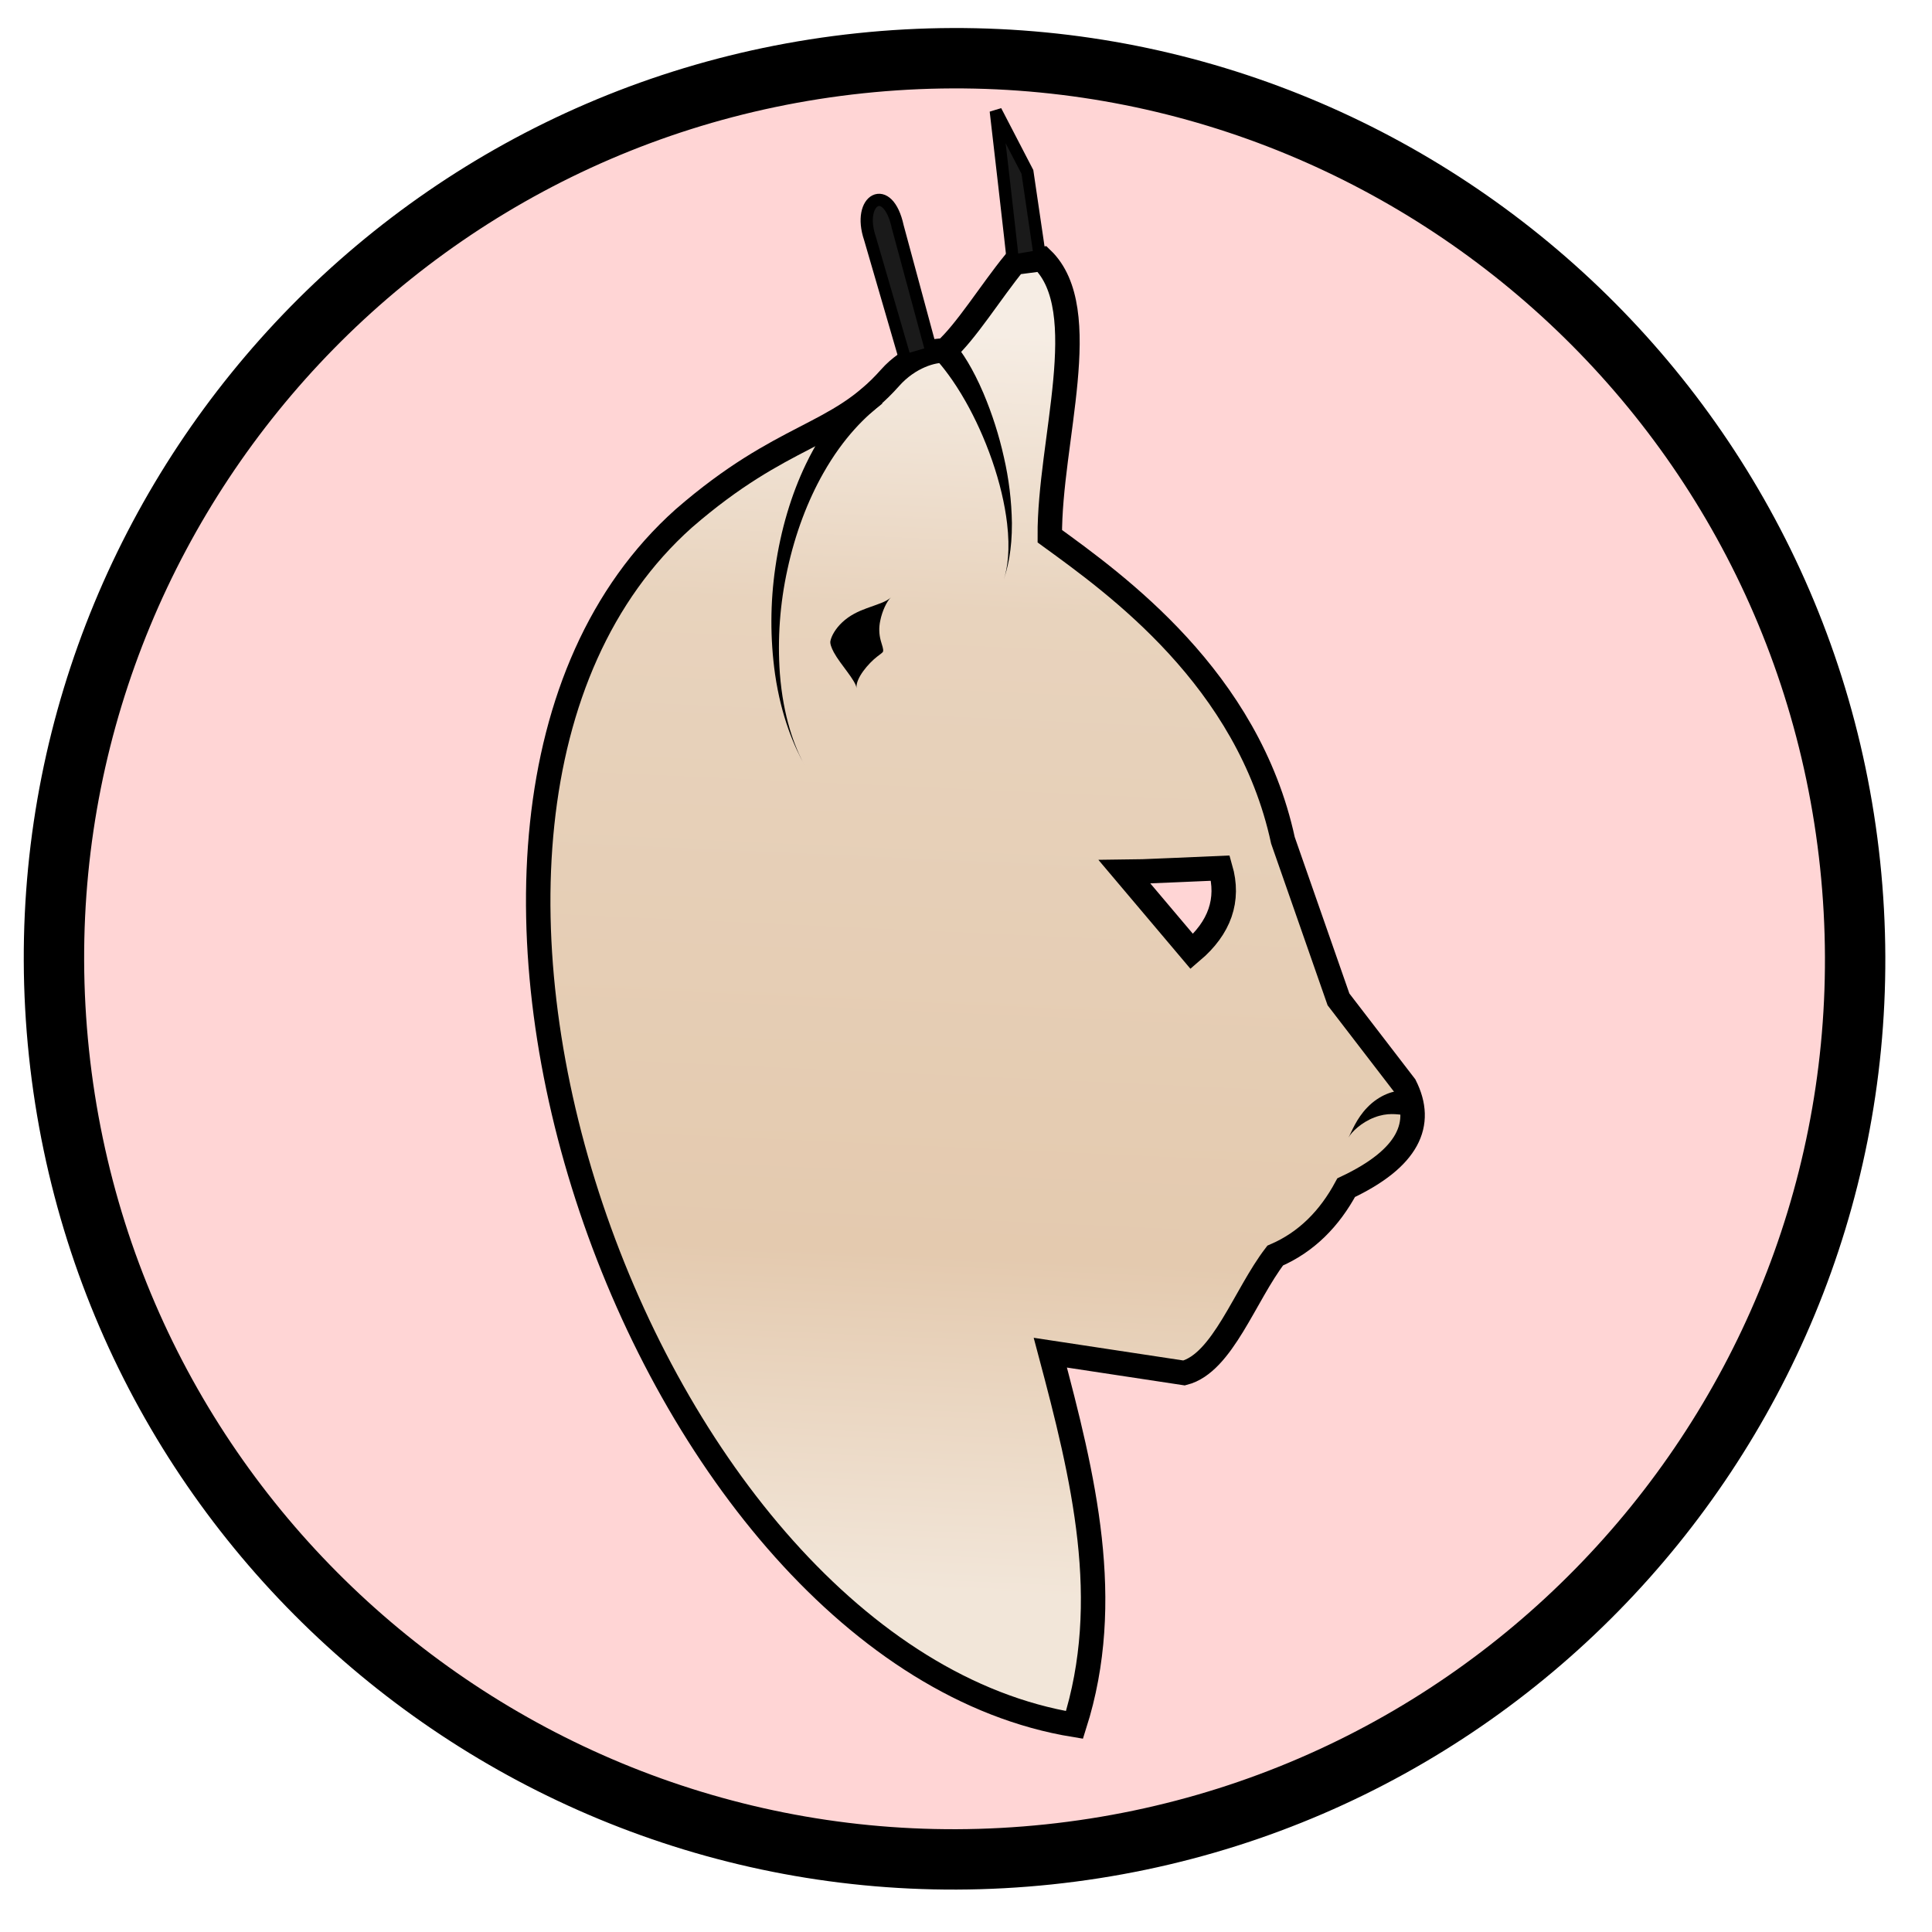
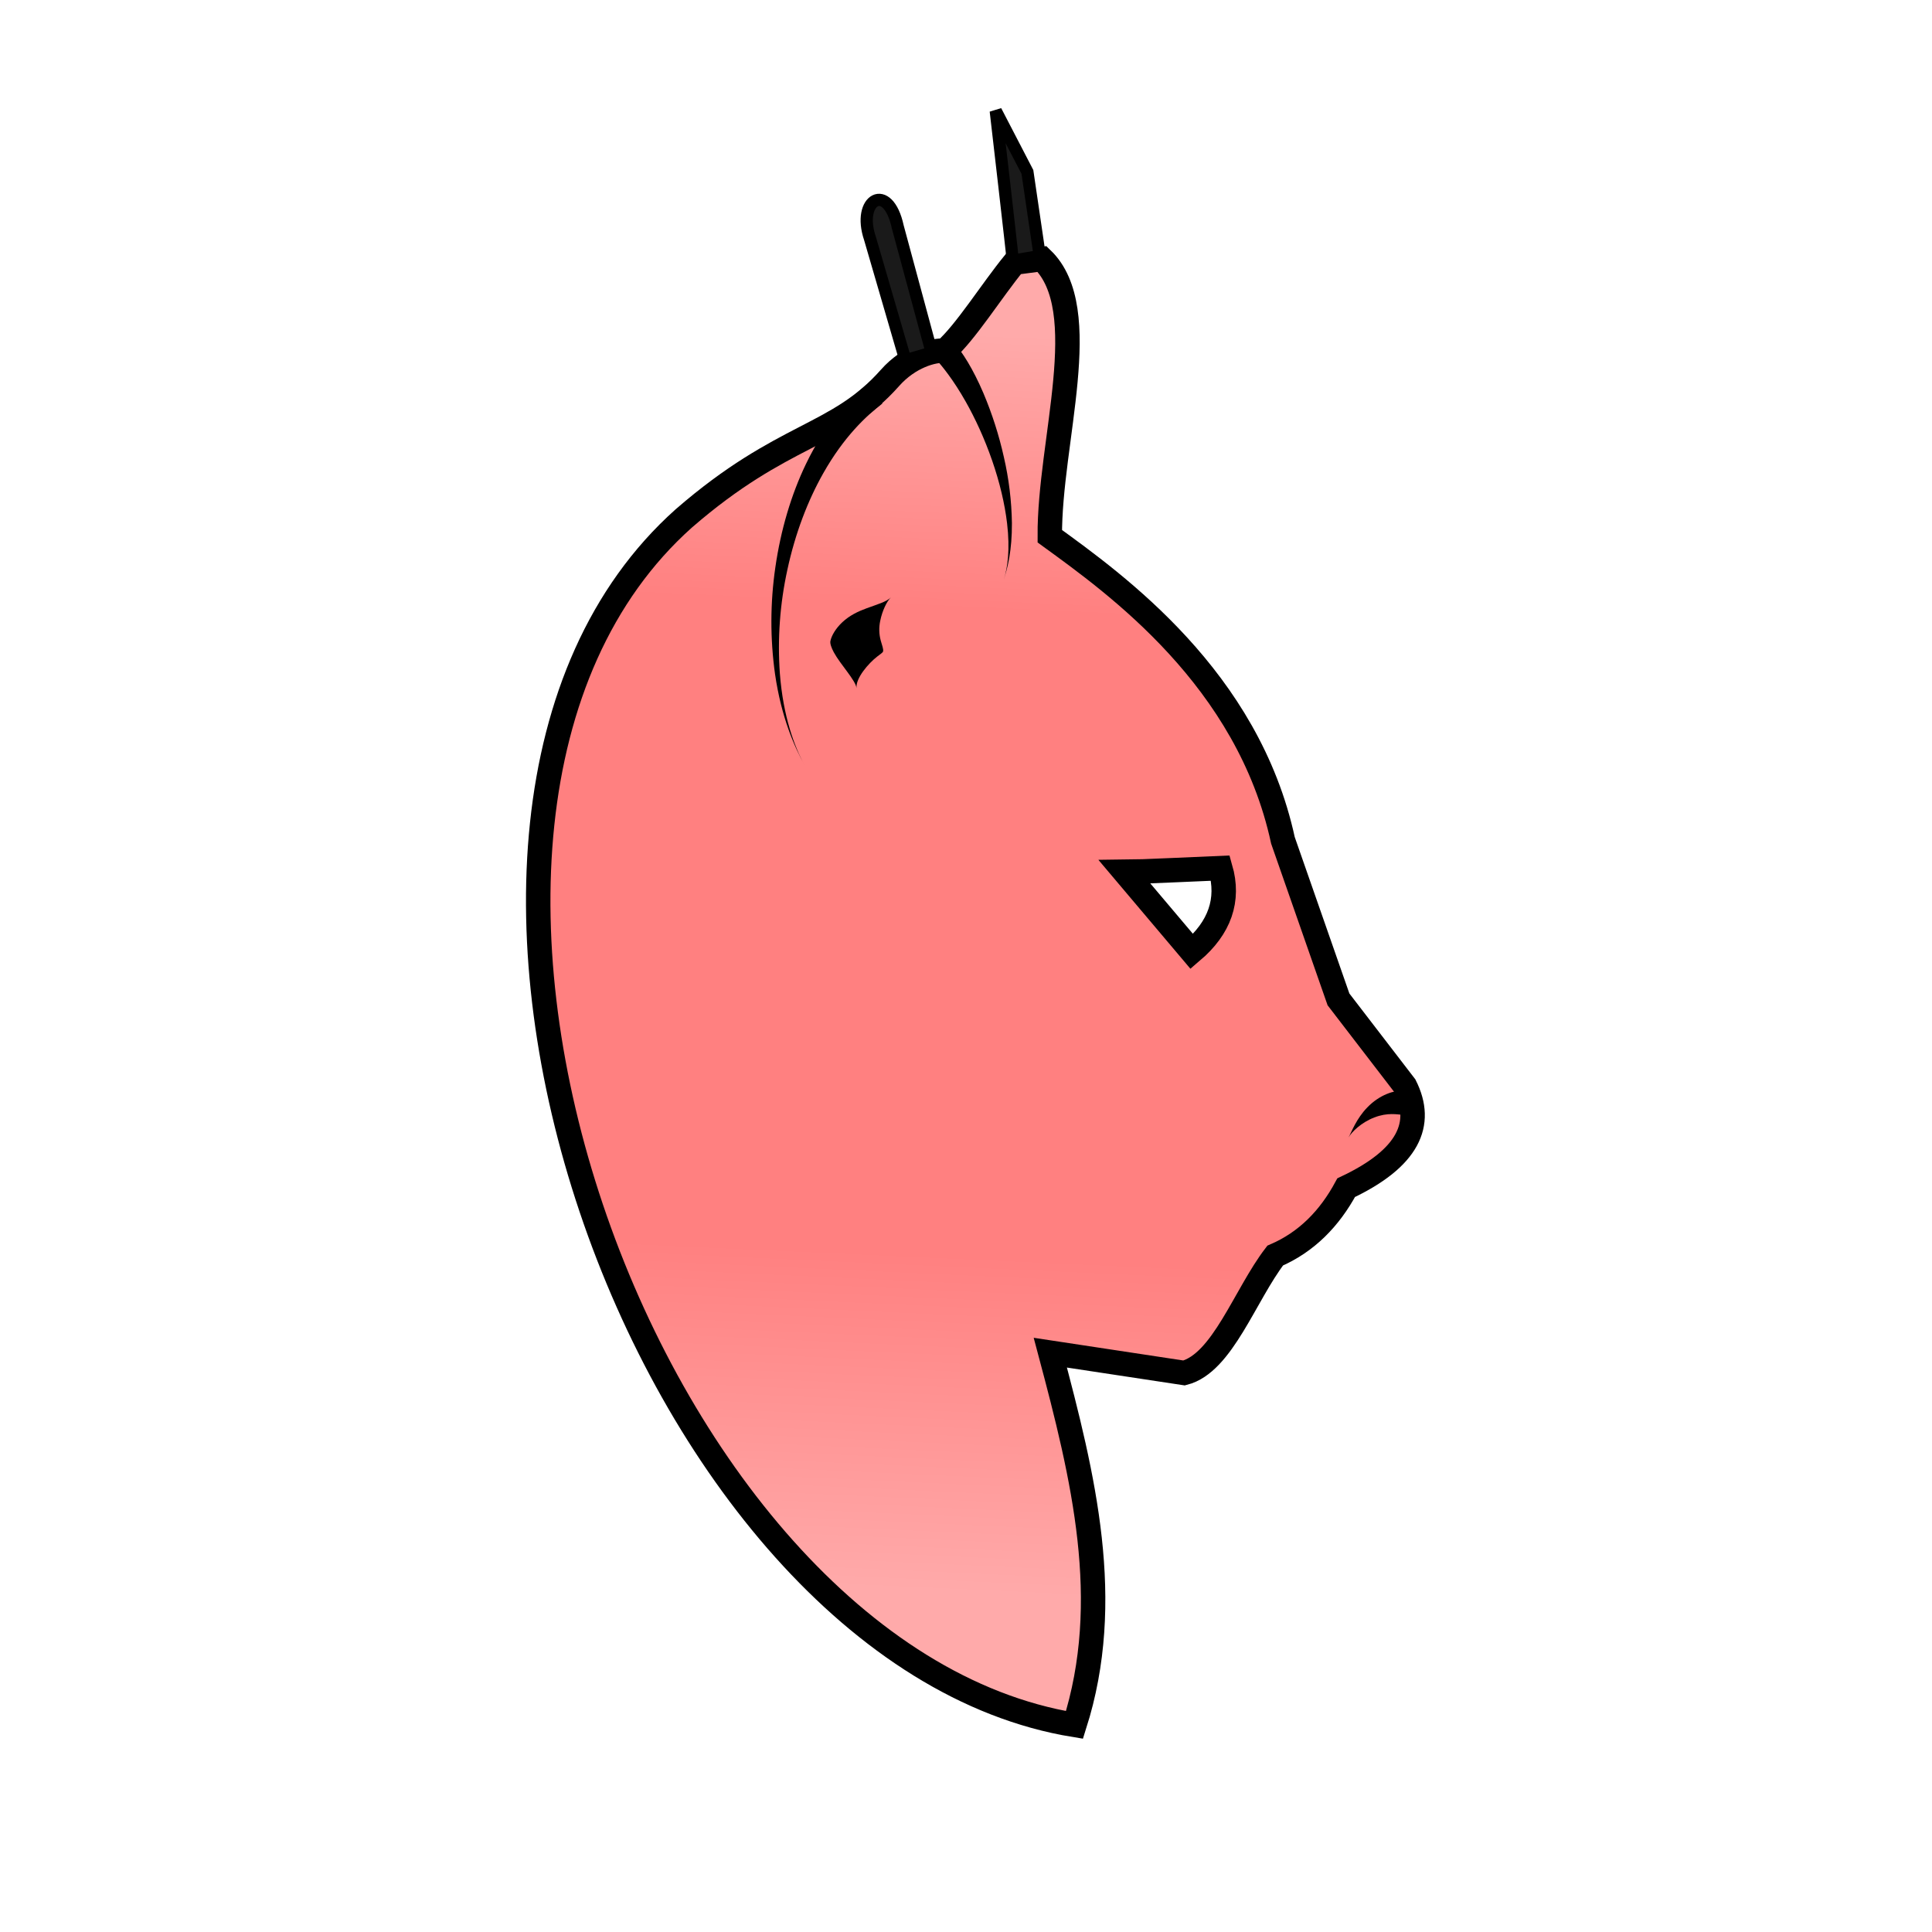
- <svg xmlns="http://www.w3.org/2000/svg" xmlns:xlink="http://www.w3.org/1999/xlink" viewBox="0 0 64 64">
+ <svg xmlns="http://www.w3.org/2000/svg" version="1.1" viewBox="0 0 64 64">
  <defs>
-     <linearGradient id="lynxGrad">
-       <stop offset="0" stop-color="#f2e6d9" />
-       <stop offset=".268" stop-color="#e4caaf" />
-       <stop offset=".78" stop-color="#e8d3bd" />
-       <stop offset="1" stop-color="#f6ede4" />
+     <linearGradient id="linearGradient867" x1="91.356" x2="93.692" y1="64.126" y2="12.672" gradientTransform="matrix(.81 0 0 .81 -45 .698)" gradientUnits="userSpaceOnUse">
+       <stop stop-color="#faa" offset="0" />
+       <stop stop-color="#ff8080" offset=".268" />
+       <stop stop-color="#ff8080" offset=".78" />
+       <stop stop-color="#faa" offset="1" />
    </linearGradient>
-     <linearGradient id="linearGradient867" x1="91.356" x2="93.692" y1="64.126" y2="12.672" gradientTransform="matrix(.81 0 0 .81 -45 .698)" gradientUnits="userSpaceOnUse" xlink:href="#lynxGrad" />
  </defs>
-   <ellipse cx="28.125" cy="34.895" fill="#ffd5d5" fill-rule="evenodd" stroke="#000" stroke-width="2" color="#000" style="isolation:auto;mix-blend-mode:normal;solid-color:#000;solid-opacity:1" overflow="visible" rx="29.831" ry="29.831" transform="rotate(-6.004)" />
-   <path fill="url(#linearGradient867)" fill-rule="evenodd" stroke="#000" stroke-width=".81" d="M34.52 8.58l-.913.12c-.775.948-1.618 2.313-2.308 2.919-.383-.032-1.187.188-1.816.898-1.762 1.99-3.518 1.778-6.834 4.658C11.5 27.137 21.312 54.806 35.594 57.14c1.307-4.11.295-8.22-.801-12.331l4.432.672c1.27-.325 2.014-2.581 3.017-3.888 1.036-.447 1.798-1.223 2.352-2.25 2.062-.973 2.582-2.11 1.945-3.374l-2.2-2.863-1.84-5.268c-1.158-5.358-5.534-8.485-7.723-10.075-.02-3.14 1.484-7.505-.256-9.183zm5.907 20.178c.304 1.058-.022 1.976-.946 2.761l-2.224-2.632c.256 0 3.17-.129 3.17-.129z" />
+   <path d="M34.52 8.58l-.913.12c-.775.948-1.618 2.313-2.308 2.919-.383-.032-1.187.188-1.816.898-1.762 1.99-3.518 1.778-6.834 4.658C11.5 27.137 21.312 54.806 35.594 57.14c1.307-4.11.295-8.22-.801-12.331l4.432.672c1.27-.325 2.014-2.581 3.017-3.888 1.036-.447 1.798-1.223 2.352-2.25 2.062-.973 2.582-2.11 1.945-3.374l-2.2-2.863-1.84-5.268c-1.158-5.358-5.534-8.485-7.723-10.075-.02-3.14 1.484-7.505-.256-9.183zm5.907 20.178c.304 1.058-.022 1.976-.946 2.761l-2.224-2.632c.256 0 3.17-.129 3.17-.129z" fill="url(#linearGradient867)" fill-rule="evenodd" stroke="#000" stroke-width=".81" />
  <path d="M31.298 11.618l-.305.266c.221.253.581.683 1.002 1.429.312.553.619 1.216.87 1.94.252.727.42 1.44.496 2.085.102.868.018 1.476-.11 1.86.129-.387.275-.97.27-1.87a10.427 10.427 0 0 0-.266-2.184 12.33 12.33 0 0 0-.677-2.118c-.354-.83-.709-1.37-.974-1.674l-.306.266z" />
-   <path fill="#1a1a1a" fill-rule="evenodd" stroke="#000" stroke-width=".405" d="M29.994 11.934l-1.176-4.04c-.44-1.297.596-1.887.92-.384l1.127 4.17zM33.549 8.635c0-.102-.563-4.96-.563-4.96l1.048 2.02.41 2.787z" />
+   <path d="M29.994 11.934l-1.176-4.04c-.44-1.297.596-1.887.92-.384l1.127 4.17zM33.549 8.635c0-.102-.563-4.96-.563-4.96l1.048 2.02.41 2.787z" fill="#1a1a1a" fill-rule="evenodd" stroke="#000" stroke-width=".405" />
  <path d="M28.983 13.046l-.247-.321c-.622.477-1.396 1.306-2.042 2.654-.48 1-.83 2.166-1.01 3.417a12.502 12.502 0 0 0-.01 3.533c.21 1.442.642 2.411.984 3.027-.341-.615-.714-1.616-.824-3.045a12.064 12.064 0 0 1 .25-3.443c.259-1.2.675-2.285 1.187-3.19.687-1.215 1.424-1.901 1.958-2.31l-.246-.322zM46.538 36.531l.031-.403c-.386-.03-.88.147-1.276.557-.37.383-.52.814-.622.997.108-.193.432-.502.853-.664.446-.172.753-.1.983-.083l.03-.404z" />
  <path d="M28.374 22.796c-.037-.325.397-.826.689-1.05.106-.083.183-.13.19-.167.017-.084-.032-.192-.075-.351a1.38 1.38 0 0 1-.018-.668c.062-.313.214-.639.348-.766-.153.145-.447.227-.797.355-.286.105-.564.234-.813.468-.218.205-.356.445-.39.62-.016.08.03.216.113.371.22.407.724.928.753 1.188z" />
</svg>
